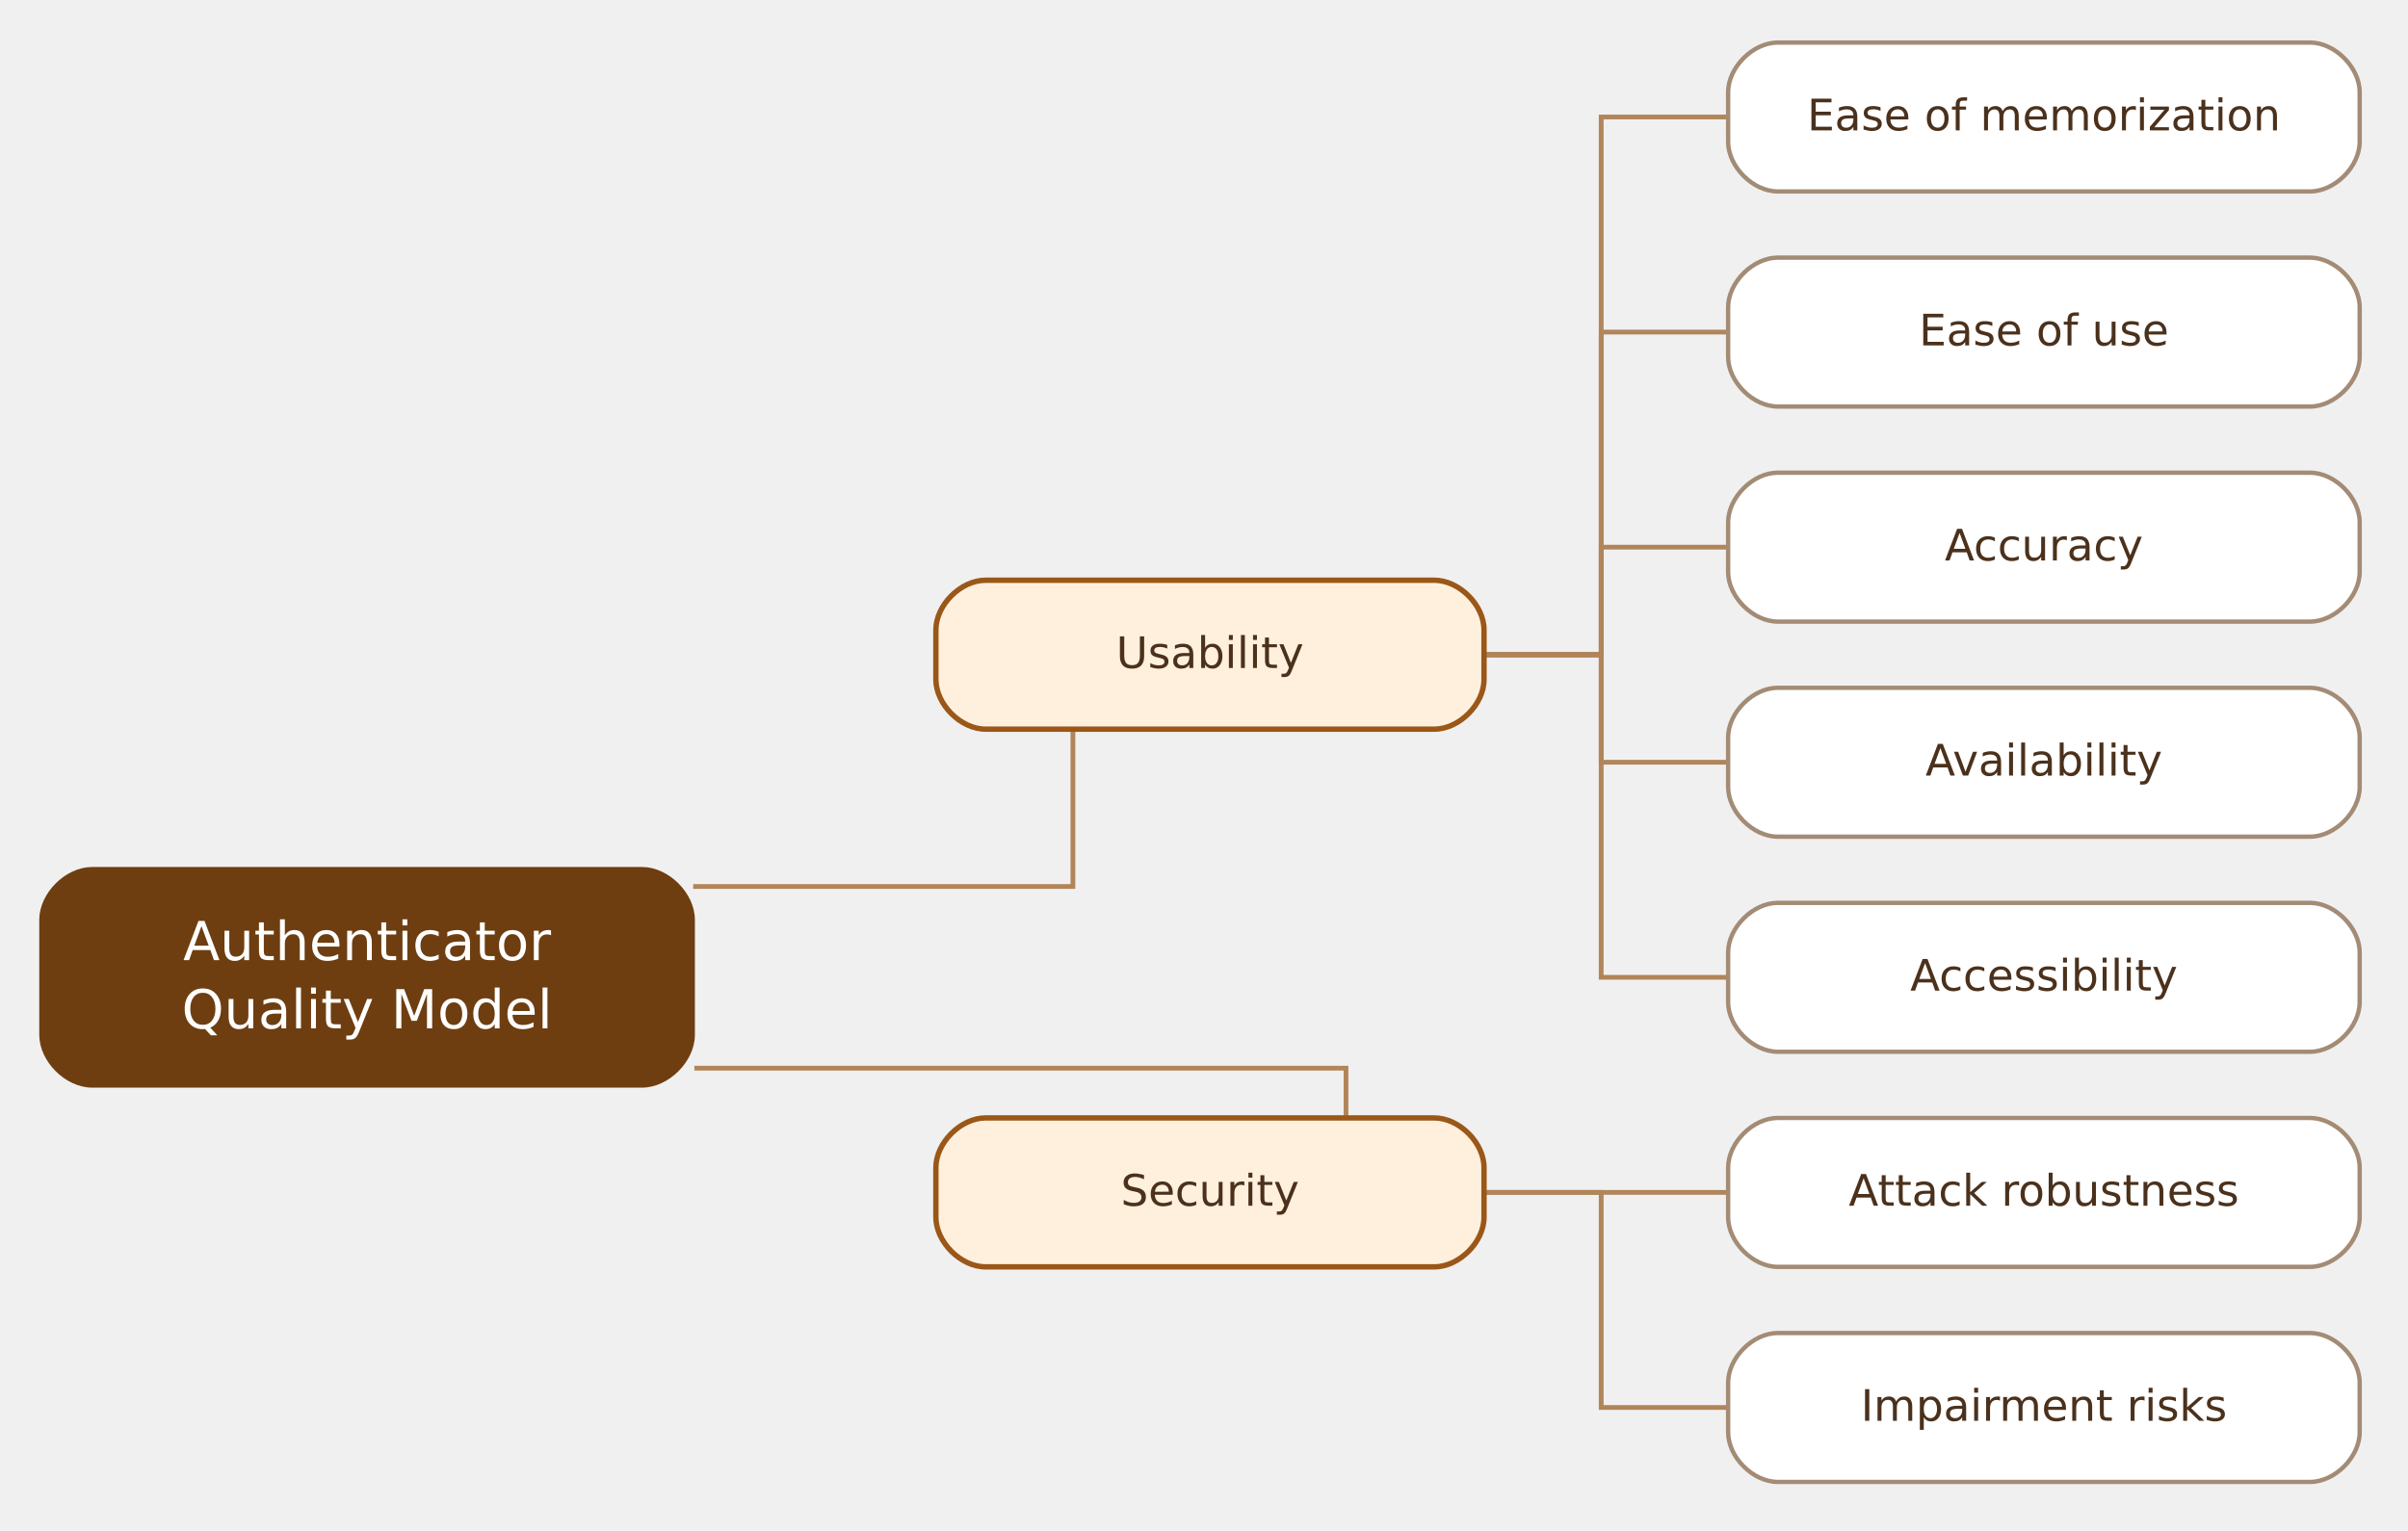
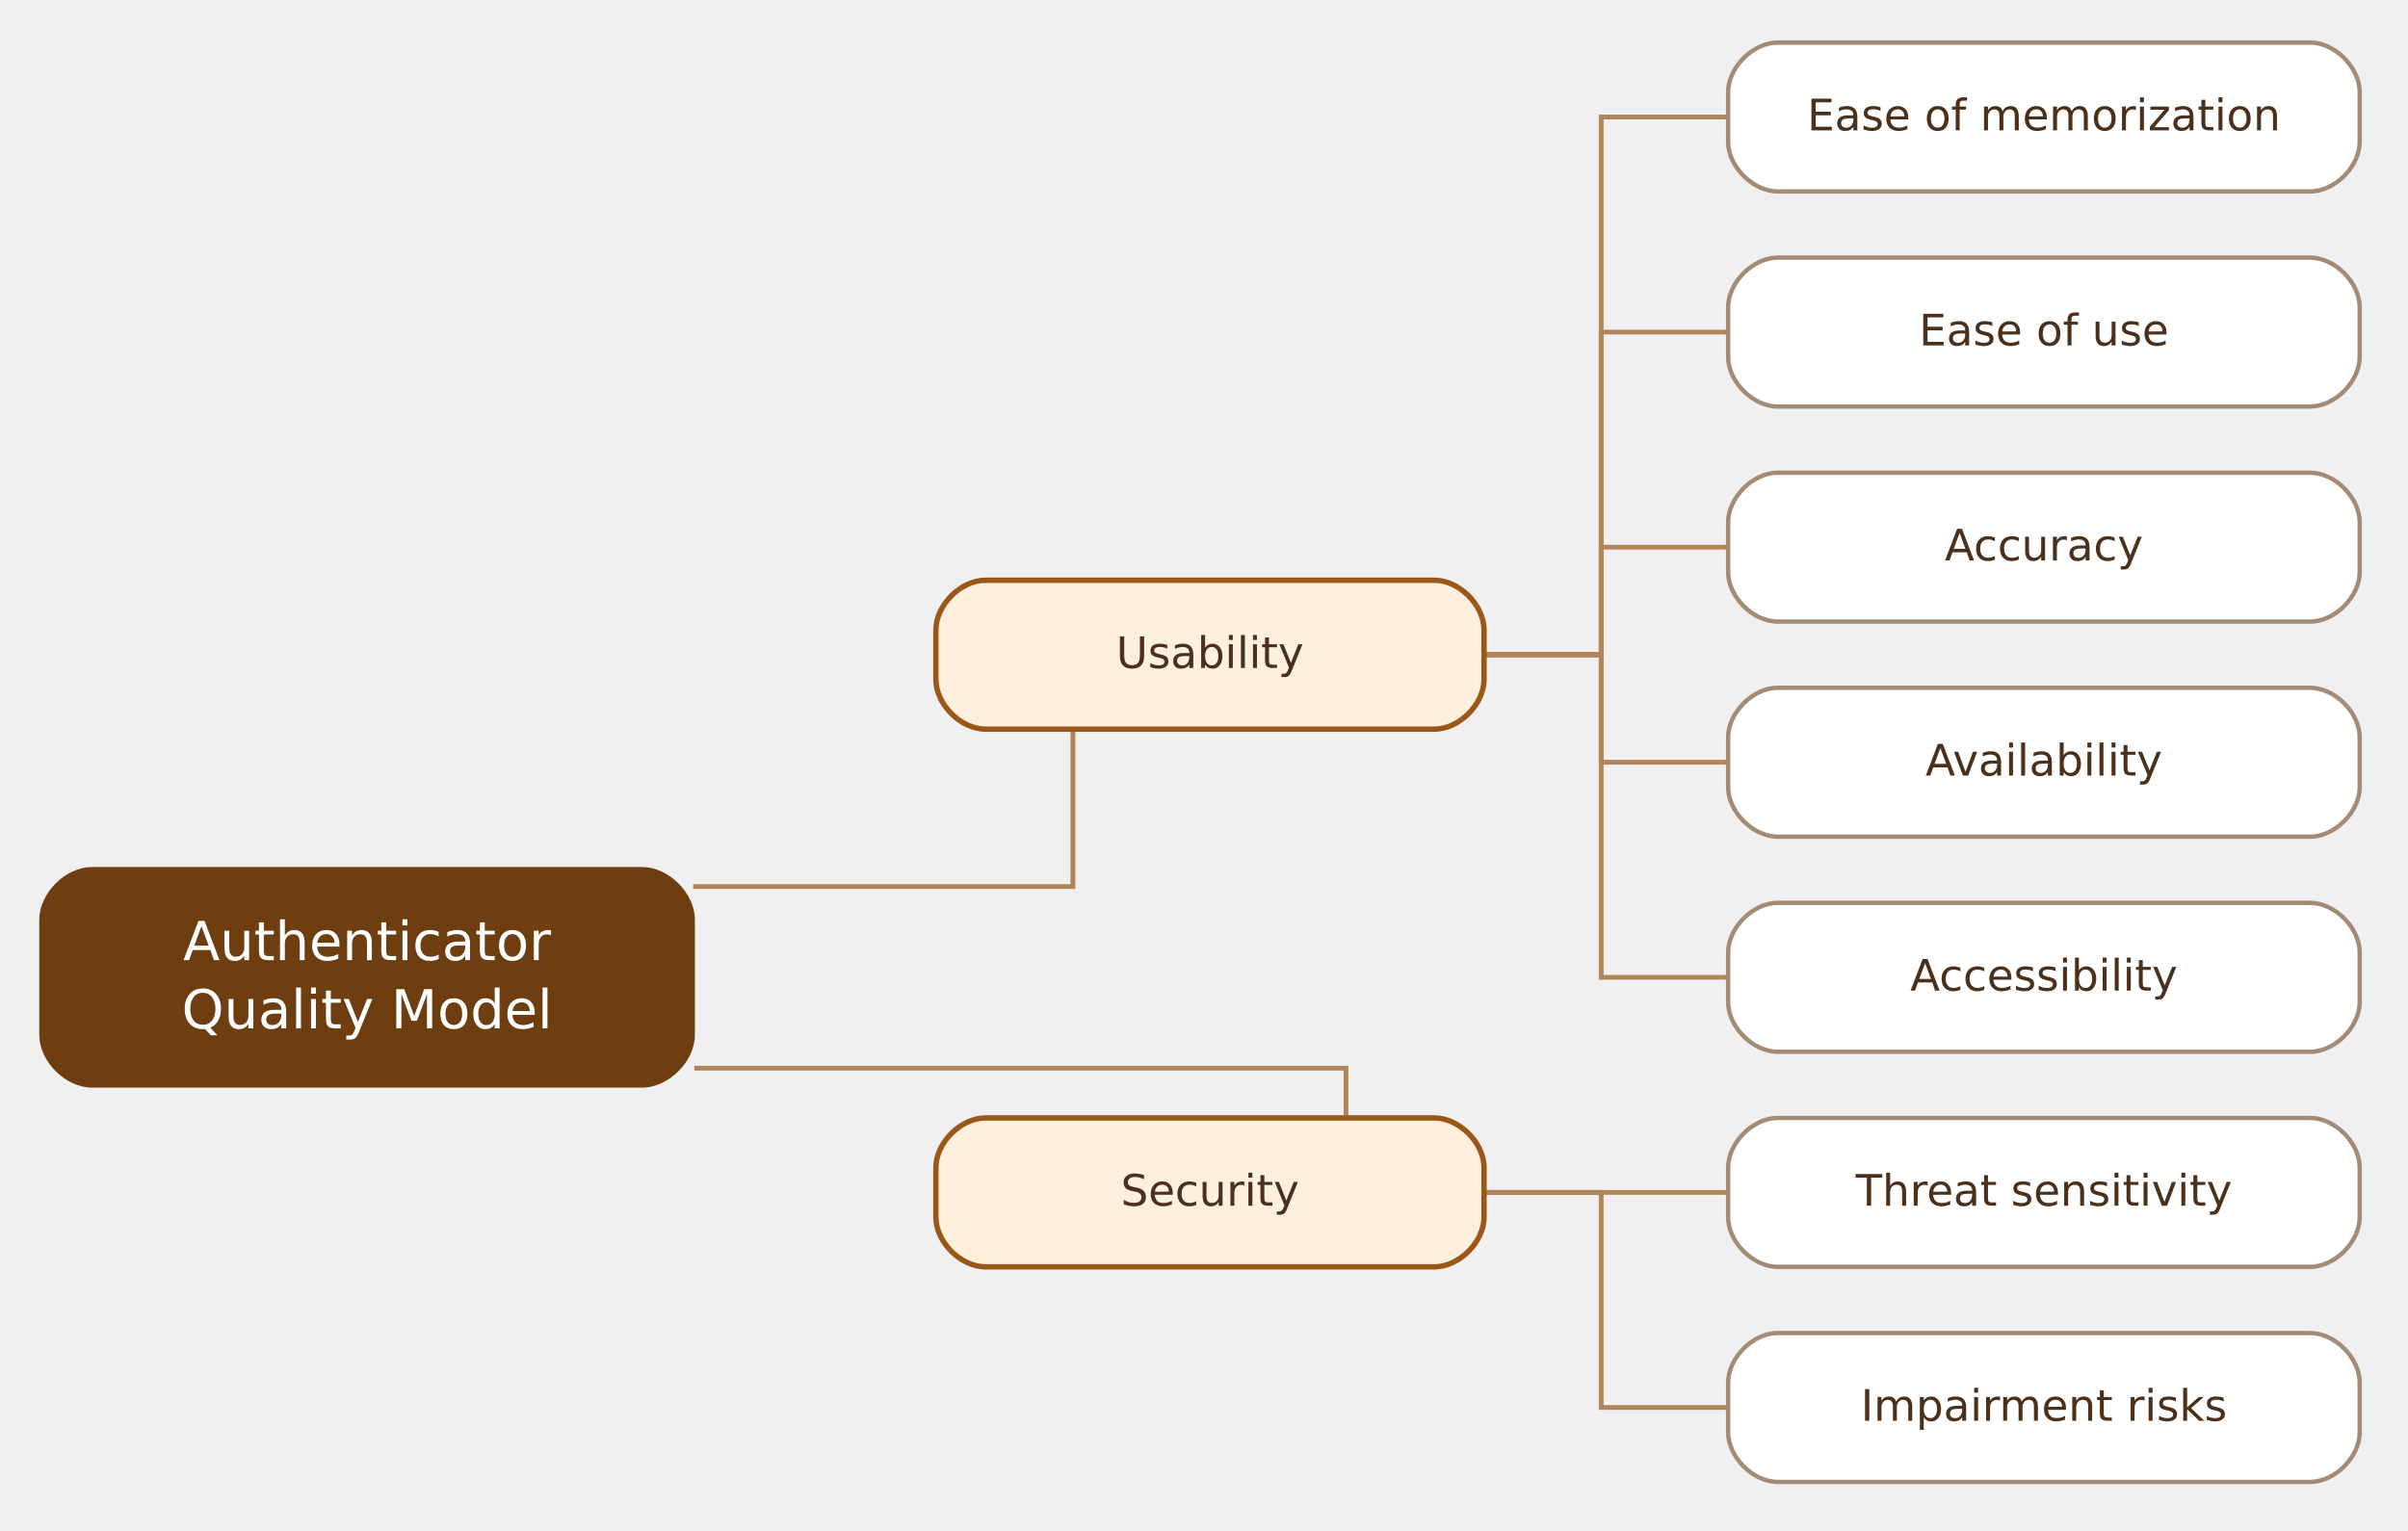
<svg xmlns="http://www.w3.org/2000/svg" width="585pt" height="372pt" viewBox="2.00 2.00 582.00 370.00">
  <g id="graph0" class="graph" transform="scale(1 1) rotate(0) translate(12.24 360.24)">
    <g id="edge1" class="edge">
      <path fill="none" stroke="#b18559" stroke-width="1.15" d="M157.29,-143.96C201.99,-143.96 249.08,-143.96 249.08,-143.96 249.08,-143.96 249.08,-165.31 249.08,-181.65" />
    </g>
    <g id="edge2" class="edge">
      <path fill="none" stroke="#b18559" stroke-width="1.15" d="M157.59,-100.04C226.37,-100.04 315.08,-100.04 315.08,-100.04 315.08,-100.04 315.08,-94.69 315.08,-88.51" />
    </g>
    <g id="edge3" class="edge">
      <path fill="none" stroke="#b18559" stroke-width="1.15" d="M348.44,-200 L376.76,-200 L376.76,-330 L407.44,-330" />
    </g>
    <g id="edge4" class="edge">
      <path fill="none" stroke="#b18559" stroke-width="1.15" d="M348.44,-200 L376.76,-200 L376.76,-278 L407.44,-278" />
    </g>
    <g id="edge5" class="edge">
      <path fill="none" stroke="#b18559" stroke-width="1.15" d="M348.44,-200 L376.76,-200 L376.76,-226 L407.44,-226" />
    </g>
    <g id="edge6" class="edge">
      <path fill="none" stroke="#b18559" stroke-width="1.15" d="M348.44,-200 L376.76,-200 L376.76,-174 L407.44,-174" />
    </g>
    <g id="edge7" class="edge">
      <path fill="none" stroke="#b18559" stroke-width="1.15" d="M348.44,-200 L376.76,-200 L376.76,-122 L407.44,-122" />
    </g>
    <g id="edge8" class="edge">
      <path fill="none" stroke="#b18559" stroke-width="1.15" d="M348.44,-70 L376.76,-70 L376.76,-70 L407.44,-70" />
    </g>
    <g id="edge9" class="edge">
      <path fill="none" stroke="#b18559" stroke-width="1.15" d="M348.44,-70 L376.76,-70 L376.76,-18 L407.44,-18" />
    </g>
    <g id="node1" class="node">
      <path fill="#6e3e11" stroke="#6e3e11" stroke-width="1.5" d="M144.96,-147.92C144.96,-147.92 12,-147.92 12,-147.92 6,-147.92 0,-141.92 0,-135.92 0,-135.92 0,-108.08 0,-108.08 0,-102.08 6,-96.08 12,-96.08 12,-96.08 144.96,-96.08 144.96,-96.08 150.96,-96.08 156.96,-102.08 156.96,-108.08 156.96,-108.08 156.96,-135.92 156.96,-135.92 156.96,-141.92 150.96,-147.92 144.96,-147.92" />
      <text xml:space="preserve" text-anchor="middle" x="78.48" y="-126.15" font-family="DejaVu Sans" font-size="13.00" fill="white">Authenticator</text>
      <text xml:space="preserve" text-anchor="middle" x="78.48" y="-109.65" font-family="DejaVu Sans" font-size="13.00" fill="white">Quality Model</text>
    </g>
    <g id="node2" class="node">
      <path fill="#fff0dd" stroke="#9a5718" stroke-width="1.3" d="M336.44,-218C336.44,-218 227.96,-218 227.96,-218 221.96,-218 215.96,-212 215.96,-206 215.96,-206 215.96,-194 215.96,-194 215.96,-188 221.96,-182 227.96,-182 227.96,-182 336.44,-182 336.44,-182 342.44,-182 348.44,-188 348.44,-194 348.44,-194 348.44,-206 348.44,-206 348.44,-212 342.44,-218 336.44,-218" />
      <text xml:space="preserve" text-anchor="middle" x="282.2" y="-196.78" font-family="DejaVu Sans" font-size="10.50" fill="#4b311c">Usability</text>
    </g>
    <g id="node3" class="node">
      <path fill="#fff0dd" stroke="#9a5718" stroke-width="1.3" d="M336.44,-88C336.44,-88 227.96,-88 227.96,-88 221.96,-88 215.96,-82 215.96,-76 215.96,-76 215.96,-64 215.96,-64 215.96,-58 221.96,-52 227.96,-52 227.96,-52 336.44,-52 336.44,-52 342.44,-52 348.44,-58 348.44,-64 348.44,-64 348.44,-76 348.44,-76 348.44,-82 342.44,-88 336.44,-88" />
      <text xml:space="preserve" text-anchor="middle" x="282.2" y="-66.78" font-family="DejaVu Sans" font-size="10.50" fill="#4b311c">Security</text>
    </g>
    <g id="node4" class="node">
      <path fill="white" stroke="#a38b75" stroke-width="1.05" d="M548.08,-348C548.08,-348 419.44,-348 419.44,-348 413.44,-348 407.44,-342 407.44,-336 407.44,-336 407.44,-324 407.44,-324 407.44,-318 413.44,-312 419.44,-312 419.44,-312 548.08,-312 548.08,-312 554.08,-312 560.08,-318 560.08,-324 560.08,-324 560.08,-336 560.08,-336 560.08,-342 554.08,-348 548.08,-348" />
      <text xml:space="preserve" text-anchor="middle" x="483.76" y="-326.77" font-family="DejaVu Sans" font-size="10.50" fill="#4b311c">Ease of memorization</text>
    </g>
    <g id="node5" class="node">
      <path fill="white" stroke="#a38b75" stroke-width="1.05" d="M548.08,-296C548.08,-296 419.44,-296 419.44,-296 413.44,-296 407.44,-290 407.44,-284 407.44,-284 407.44,-272 407.44,-272 407.44,-266 413.44,-260 419.44,-260 419.44,-260 548.08,-260 548.08,-260 554.08,-260 560.08,-266 560.08,-272 560.08,-272 560.08,-284 560.08,-284 560.08,-290 554.08,-296 548.08,-296" />
      <text xml:space="preserve" text-anchor="middle" x="483.76" y="-274.77" font-family="DejaVu Sans" font-size="10.50" fill="#4b311c">Ease of use</text>
    </g>
    <g id="node6" class="node">
      <path fill="white" stroke="#a38b75" stroke-width="1.05" d="M548.08,-244C548.08,-244 419.44,-244 419.44,-244 413.44,-244 407.44,-238 407.44,-232 407.44,-232 407.44,-220 407.44,-220 407.44,-214 413.44,-208 419.44,-208 419.44,-208 548.08,-208 548.08,-208 554.08,-208 560.08,-214 560.08,-220 560.08,-220 560.08,-232 560.08,-232 560.08,-238 554.08,-244 548.08,-244" />
      <text xml:space="preserve" text-anchor="middle" x="483.76" y="-222.78" font-family="DejaVu Sans" font-size="10.50" fill="#4b311c">Accuracy</text>
    </g>
    <g id="node7" class="node">
      <path fill="white" stroke="#a38b75" stroke-width="1.05" d="M548.08,-192C548.08,-192 419.44,-192 419.44,-192 413.44,-192 407.44,-186 407.44,-180 407.44,-180 407.44,-168 407.44,-168 407.44,-162 413.44,-156 419.44,-156 419.44,-156 548.08,-156 548.08,-156 554.08,-156 560.08,-162 560.08,-168 560.08,-168 560.08,-180 560.08,-180 560.08,-186 554.08,-192 548.08,-192" />
      <text xml:space="preserve" text-anchor="middle" x="483.76" y="-170.78" font-family="DejaVu Sans" font-size="10.50" fill="#4b311c">Availability</text>
    </g>
    <g id="node8" class="node">
      <path fill="white" stroke="#a38b75" stroke-width="1.05" d="M548.08,-140C548.08,-140 419.44,-140 419.44,-140 413.44,-140 407.44,-134 407.44,-128 407.44,-128 407.44,-116 407.44,-116 407.44,-110 413.44,-104 419.44,-104 419.44,-104 548.08,-104 548.08,-104 554.08,-104 560.08,-110 560.08,-116 560.08,-116 560.08,-128 560.08,-128 560.08,-134 554.08,-140 548.08,-140" />
      <text xml:space="preserve" text-anchor="middle" x="483.76" y="-118.78" font-family="DejaVu Sans" font-size="10.50" fill="#4b311c">Accessibility</text>
    </g>
    <g id="node9" class="node">
      <path fill="white" stroke="#a38b75" stroke-width="1.05" d="M548.08,-88C548.08,-88 419.44,-88 419.44,-88 413.44,-88 407.44,-82 407.44,-76 407.44,-76 407.44,-64 407.44,-64 407.44,-58 413.44,-52 419.44,-52 419.44,-52 548.08,-52 548.08,-52 554.08,-52 560.08,-58 560.08,-64 560.08,-64 560.08,-76 560.08,-76 560.08,-82 554.08,-88 548.08,-88" />
-       <text xml:space="preserve" text-anchor="middle" x="483.76" y="-66.78" font-family="DejaVu Sans" font-size="10.50" fill="#4b311c">Attack robustness</text>
+       <text xml:space="preserve" text-anchor="middle" x="483.76" y="-66.78" font-family="DejaVu Sans" font-size="10.50" fill="#4b311c">Threat sensitivity</text>
    </g>
    <g id="node10" class="node">
      <path fill="white" stroke="#a38b75" stroke-width="1.05" d="M548.08,-36C548.08,-36 419.44,-36 419.44,-36 413.44,-36 407.44,-30 407.44,-24 407.44,-24 407.44,-12 407.44,-12 407.44,-6 413.44,0 419.44,0 419.44,0 548.08,0 548.08,0 554.08,0 560.08,-6 560.08,-12 560.08,-12 560.08,-24 560.08,-24 560.08,-30 554.08,-36 548.08,-36" />
      <text xml:space="preserve" text-anchor="middle" x="483.76" y="-14.78" font-family="DejaVu Sans" font-size="10.50" fill="#4b311c">Impairment risks</text>
    </g>
  </g>
</svg>
